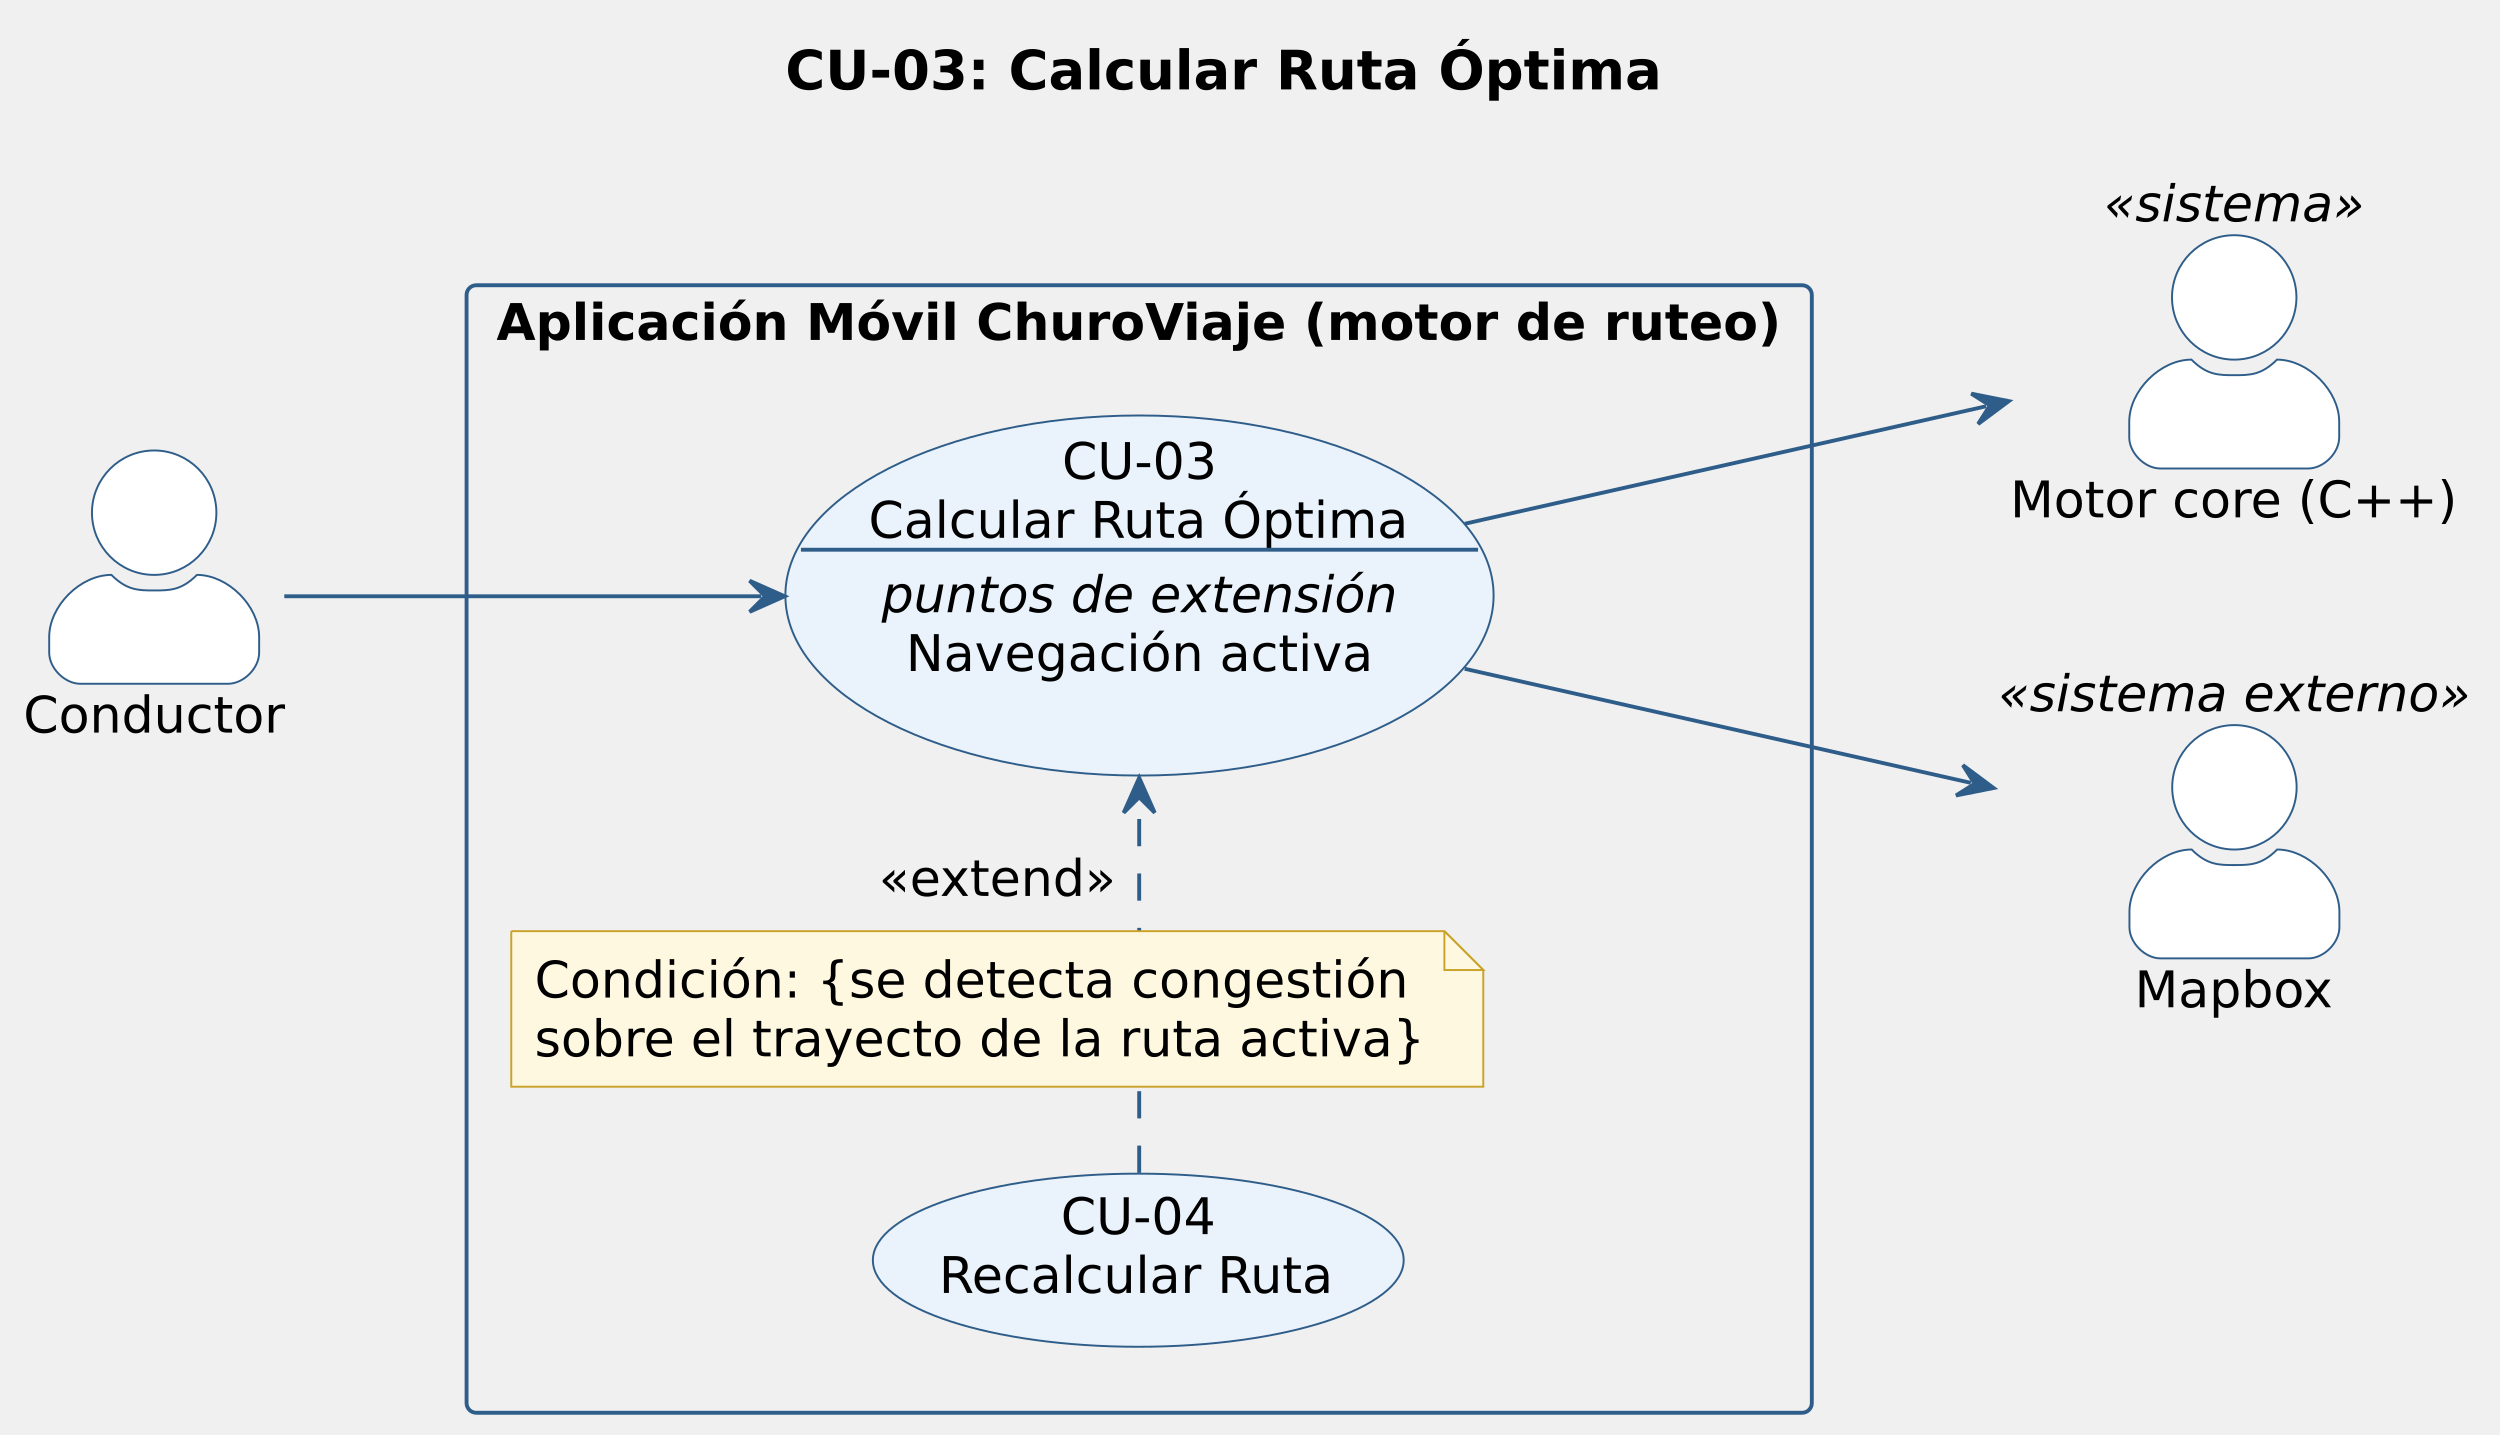
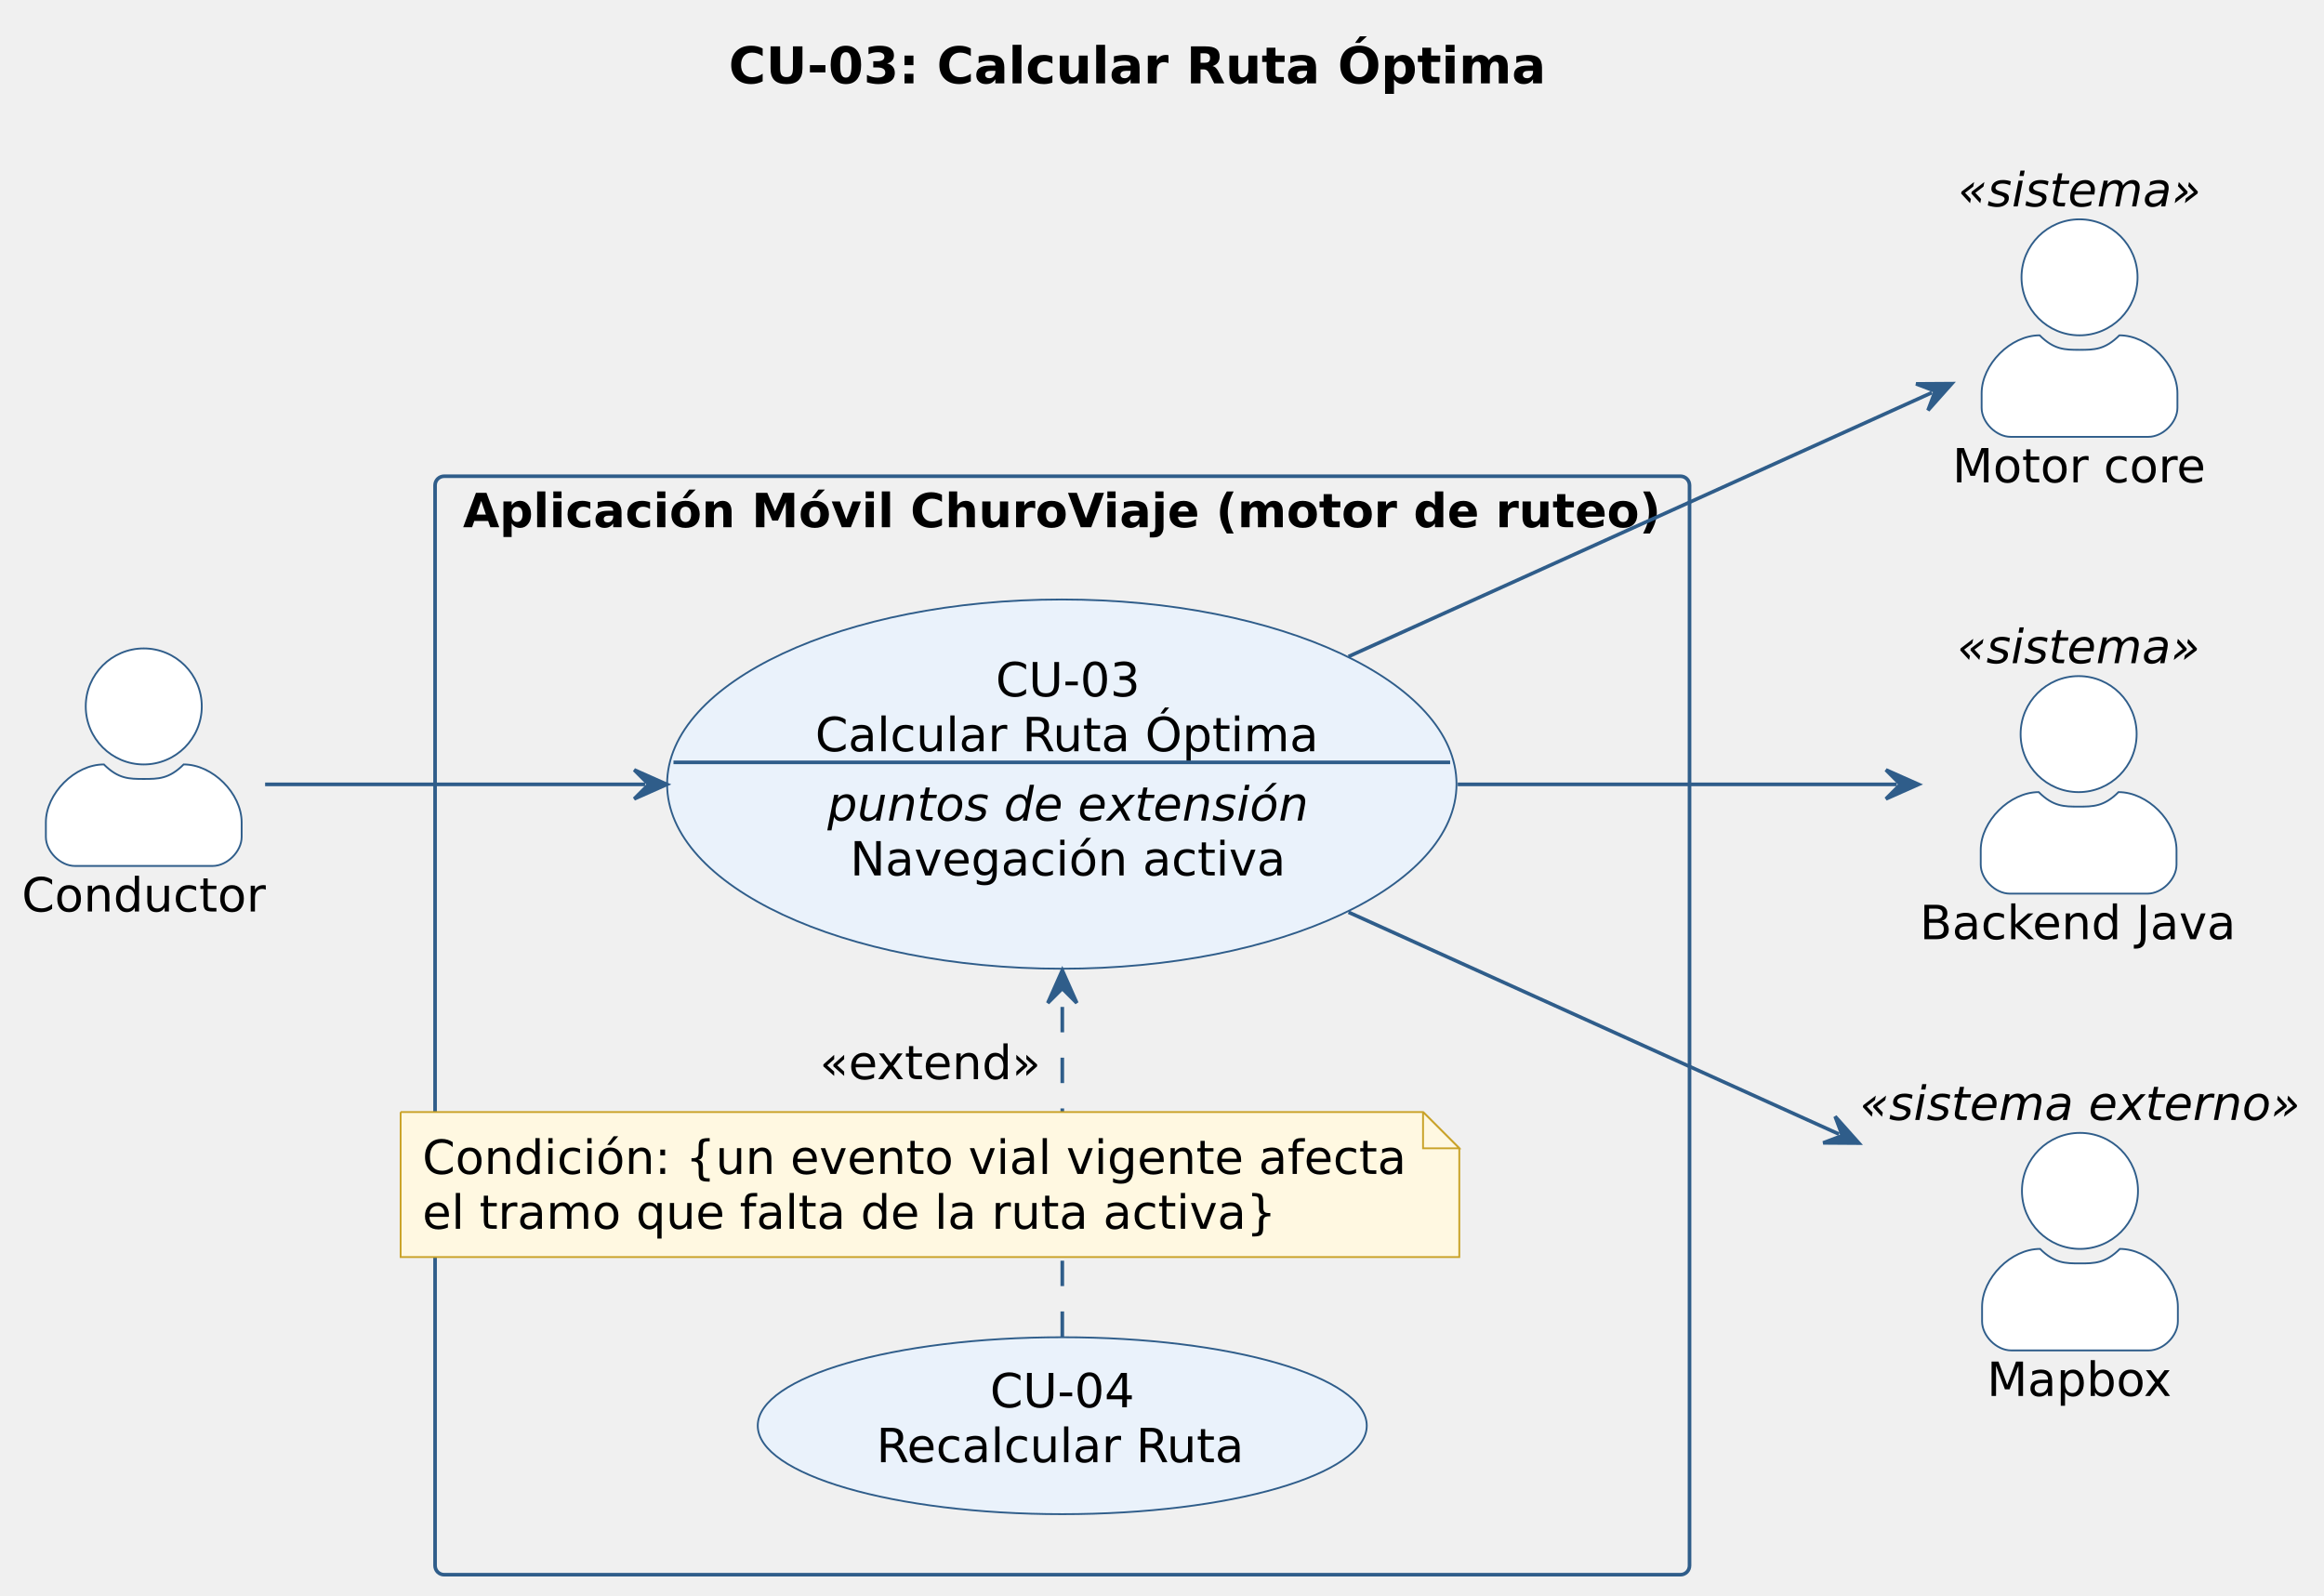
- <svg xmlns="http://www.w3.org/2000/svg" contentStyleType="text/css" data-diagram-type="DESCRIPTION" height="369px" preserveAspectRatio="none" style="width:643px;height:369px;background:#FFFFFF;" version="1.1" viewBox="0 0 643 369" width="643px" zoomAndPan="magnify">
+ <svg xmlns="http://www.w3.org/2000/svg" contentStyleType="text/css" height="440px" preserveAspectRatio="none" style="width:641px;height:440px;background:#FFFFFF;" version="1.1" viewBox="0 0 641 440" width="641px" zoomAndPan="magnify">
  <defs />
  <g>
-     <g class="title" data-source-line="35">
-       <text fill="#000000" font-family="DejaVu Sans" font-size="14" font-weight="bold" lengthAdjust="spacing" textLength="225.429" x="201.979" y="22.995">CU-03: Calcular Ruta Óptima</text>
+     <text fill="#000000" font-family="DejaVu Sans" font-size="14" font-weight="bold" lengthAdjust="spacing" textLength="225.429" x="200.979" y="22.995">CU-03: Calcular Ruta Óptima</text>
+     <g id="cluster_Aplicación Móvil ChuroViaje (motor de ruteo)">
+       <rect fill="none" height="303" rx="2.5" ry="2.5" style="stroke:#2F5D8A;stroke-width:1.0;" width="346" x="120" y="131.363" />
+       <text fill="#000000" font-family="DejaVu Sans" font-size="13" font-weight="bold" lengthAdjust="spacing" textLength="330.611" x="127.694" y="145.43">Aplicación Móvil ChuroViaje (motor de ruteo)</text>
    </g>
-     <g class="cluster" data-entity="Aplicaci.n M.vil ChuroViaje .motor de ruteo." data-source-line="41" data-uid="ent0005" id="cluster_Aplicaci.n M.vil ChuroViaje .motor de ruteo.">
-       <rect fill="none" height="290" rx="2.5" ry="2.5" style="stroke:#2F5D8A;stroke-width:1;" width="346" x="120" y="73.363" />
-       <text fill="#000000" font-family="DejaVu Sans" font-size="13" font-weight="bold" lengthAdjust="spacing" textLength="330.611" x="127.694" y="87.43">Aplicación Móvil ChuroViaje (motor de ruteo)</text>
+     <g id="elem_CU03">
+       <ellipse cx="292.867" cy="216.287" fill="#EAF2FB" rx="108.867" ry="50.925" style="stroke:#2F5D8A;stroke-width:0.5;" />
+       <text fill="#000000" font-family="DejaVu Sans" font-size="13" lengthAdjust="spacing" textLength="39.825" x="274.633" y="192.089">CU-03</text>
+       <text fill="#000000" font-family="DejaVu Sans" font-size="13" lengthAdjust="spacing" textLength="139.388" x="224.852" y="207.221">Calcular Ruta Óptima</text>
+       <line style="stroke:#2F5D8A;stroke-width:1.0;" x1="185.758" x2="399.976" y1="210.287" y2="210.287" />
+       <text fill="#000000" font-family="DejaVu Sans" font-size="13" font-style="italic" lengthAdjust="spacing" textLength="132.672" x="228.21" y="226.354">puntos de extensión</text>
+       <text fill="#000000" font-family="DejaVu Sans" font-size="13" lengthAdjust="spacing" textLength="120.168" x="234.462" y="241.487">Navegación activa</text>
    </g>
-     <g class="entity" data-entity="CU03" data-source-line="42" data-uid="ent0006" id="entity_CU03">
-       <ellipse cx="293.077" cy="153.166" fill="#EAF2FB" rx="91.077" ry="46.304" style="stroke:#2F5D8A;stroke-width:0.5;" />
-       <text fill="#000000" font-family="DejaVu Sans" font-size="13" lengthAdjust="spacing" textLength="39.825" x="273.164" y="123.189">CU-03</text>
-       <text fill="#000000" font-family="DejaVu Sans" font-size="13" lengthAdjust="spacing" textLength="139.388" x="223.383" y="138.321">Calcular Ruta Óptima</text>
-       <line style="stroke:#2F5D8A;stroke-width:1;" x1="205.996" x2="380.157" y1="141.387" y2="141.387" />
-       <text fill="#000000" font-family="DejaVu Sans" font-size="13" font-style="italic" lengthAdjust="spacing" textLength="132.672" x="226.741" y="157.454">puntos de extensión</text>
-       <text fill="#000000" font-family="DejaVu Sans" font-size="13" lengthAdjust="spacing" textLength="120.168" x="232.993" y="172.587">Navegación activa</text>
+     <g id="elem_CU04">
+       <ellipse cx="292.988" cy="393.264" fill="#EAF2FB" rx="83.987" ry="24.401" style="stroke:#2F5D8A;stroke-width:0.5;" />
+       <text fill="#000000" font-family="DejaVu Sans" font-size="13" lengthAdjust="spacing" textLength="39.825" x="273.075" y="388.198">CU-04</text>
+       <text fill="#000000" font-family="DejaVu Sans" font-size="13" lengthAdjust="spacing" textLength="102.534" x="241.721" y="403.331">Recalcular Ruta</text>
    </g>
-     <g class="entity" data-entity="CU04" data-source-line="47" data-uid="ent0007" id="entity_CU04">
-       <ellipse cx="292.762" cy="324.127" fill="#EAF2FB" rx="68.262" ry="22.264" style="stroke:#2F5D8A;stroke-width:0.5;" />
-       <text fill="#000000" font-family="DejaVu Sans" font-size="13" lengthAdjust="spacing" textLength="39.825" x="272.849" y="317.414">CU-04</text>
-       <text fill="#000000" font-family="DejaVu Sans" font-size="13" lengthAdjust="spacing" textLength="102.534" x="241.495" y="332.547">Recalcular Ruta</text>
+     <g id="elem_Conductor">
+       <ellipse cx="39.652" cy="194.863" fill="#FFFFFF" rx="16" ry="16" style="stroke:#2F5D8A;stroke-width:0.5;" />
+       <path d="M39.652,214.863 C43.652,214.863 46.652,214.863 50.652,210.863 C58.652,210.863 66.652,218.863 66.652,226.863 L66.652,230.863 C66.652,234.863 62.652,238.863 58.652,238.863 L20.652,238.863 C16.652,238.863 12.652,234.863 12.652,230.863 L12.652,226.863 C12.652,218.863 20.652,210.863 28.652,210.863 C32.652,214.863 35.652,214.863 39.652,214.863 " fill="#FFFFFF" style="stroke:#2F5D8A;stroke-width:0.5;" />
+       <text fill="#000000" font-family="DejaVu Sans" font-size="13" lengthAdjust="spacing" textLength="67.304" x="6" y="251.43">Conductor</text>
    </g>
-     <g class="entity" data-entity="Conductor" data-source-line="37" data-uid="ent0002" id="entity_Conductor">
-       <ellipse cx="39.652" cy="131.863" fill="#FFFFFF" rx="16" ry="16" style="stroke:#2F5D8A;stroke-width:0.5;" />
-       <path d="M39.652,151.863 C43.652,151.863 46.652,151.863 50.652,147.863 C58.652,147.863 66.652,155.863 66.652,163.863 L66.652,167.863 C66.652,171.863 62.652,175.863 58.652,175.863 L20.652,175.863 C16.652,175.863 12.652,171.863 12.652,167.863 L12.652,163.863 C12.652,155.863 20.652,147.863 28.652,147.863 C32.652,151.863 35.652,151.863 39.652,151.863" fill="#FFFFFF" style="stroke:#2F5D8A;stroke-width:0.5;" />
-       <text fill="#000000" font-family="DejaVu Sans" font-size="13" lengthAdjust="spacing" textLength="67.304" x="6" y="188.43">Conductor</text>
+     <g id="elem_Motor">
+       <ellipse cx="573.571" cy="76.496" fill="#FFFFFF" rx="16" ry="16" style="stroke:#2F5D8A;stroke-width:0.5;" />
+       <path d="M573.571,96.496 C577.571,96.496 580.571,96.496 584.571,92.496 C592.571,92.496 600.571,100.496 600.571,108.496 L600.571,112.496 C600.571,116.496 596.571,120.496 592.571,120.496 L554.571,120.496 C550.571,120.496 546.571,116.496 546.571,112.496 L546.571,108.496 C546.571,100.496 554.571,92.496 562.571,92.496 C566.571,96.496 569.571,96.496 573.571,96.496 " fill="#FFFFFF" style="stroke:#2F5D8A;stroke-width:0.5;" />
+       <text fill="#000000" font-family="DejaVu Sans" font-size="13" lengthAdjust="spacing" textLength="70.142" x="538.5" y="133.062">Motor core</text>
+       <text fill="#000000" font-family="DejaVu Sans" font-size="13" font-style="italic" lengthAdjust="spacing" textLength="66.93" x="540.106" y="56.93">«sistema»</text>
    </g>
-     <g class="entity" data-entity="Motor" data-source-line="38" data-uid="ent0003" id="entity_Motor">
-       <ellipse cx="574.64" cy="76.496" fill="#FFFFFF" rx="16" ry="16" style="stroke:#2F5D8A;stroke-width:0.5;" />
-       <path d="M574.64,96.496 C578.64,96.496 581.64,96.496 585.64,92.496 C593.64,92.496 601.64,100.496 601.64,108.496 L601.64,112.496 C601.64,116.496 597.64,120.496 593.64,120.496 L555.64,120.496 C551.64,120.496 547.64,116.496 547.64,112.496 L547.64,108.496 C547.64,100.496 555.64,92.496 563.64,92.496 C567.64,96.496 570.64,96.496 574.64,96.496" fill="#FFFFFF" style="stroke:#2F5D8A;stroke-width:0.5;" />
-       <text fill="#000000" font-family="DejaVu Sans" font-size="13" lengthAdjust="spacing" textLength="115.28" x="517" y="133.062">Motor core (C++)</text>
-       <text fill="#000000" font-family="DejaVu Sans" font-size="13" font-style="italic" lengthAdjust="spacing" textLength="66.93" x="541.175" y="56.93">«sistema»</text>
+     <g id="elem_Backend">
+       <ellipse cx="573.321" cy="202.496" fill="#FFFFFF" rx="16" ry="16" style="stroke:#2F5D8A;stroke-width:0.5;" />
+       <path d="M573.321,222.496 C577.321,222.496 580.321,222.496 584.321,218.496 C592.321,218.496 600.321,226.496 600.321,234.496 L600.321,238.496 C600.321,242.496 596.321,246.496 592.321,246.496 L554.321,246.496 C550.321,246.496 546.321,242.496 546.321,238.496 L546.321,234.496 C546.321,226.496 554.321,218.496 562.321,218.496 C566.321,222.496 569.321,222.496 573.321,222.496 " fill="#FFFFFF" style="stroke:#2F5D8A;stroke-width:0.5;" />
+       <text fill="#000000" font-family="DejaVu Sans" font-size="13" lengthAdjust="spacing" textLength="87.642" x="529.5" y="259.062">Backend Java</text>
+       <text fill="#000000" font-family="DejaVu Sans" font-size="13" font-style="italic" lengthAdjust="spacing" textLength="66.93" x="539.856" y="182.93">«sistema»</text>
    </g>
-     <g class="entity" data-entity="Mapbox" data-source-line="39" data-uid="ent0004" id="entity_Mapbox">
-       <ellipse cx="574.693" cy="202.496" fill="#FFFFFF" rx="16" ry="16" style="stroke:#2F5D8A;stroke-width:0.5;" />
-       <path d="M574.693,222.496 C578.693,222.496 581.693,222.496 585.693,218.496 C593.693,218.496 601.693,226.496 601.693,234.496 L601.693,238.496 C601.693,242.496 597.693,246.496 593.693,246.496 L555.693,246.496 C551.693,246.496 547.693,242.496 547.693,238.496 L547.693,234.496 C547.693,226.496 555.693,218.496 563.693,218.496 C567.693,222.496 570.693,222.496 574.693,222.496" fill="#FFFFFF" style="stroke:#2F5D8A;stroke-width:0.5;" />
-       <text fill="#000000" font-family="DejaVu Sans" font-size="13" lengthAdjust="spacing" textLength="51.334" x="549.026" y="259.062">Mapbox</text>
-       <text fill="#000000" font-family="DejaVu Sans" font-size="13" font-style="italic" lengthAdjust="spacing" textLength="121.386" x="514" y="182.93">«sistema externo»</text>
+     <g id="elem_Mapbox">
+       <ellipse cx="573.693" cy="328.496" fill="#FFFFFF" rx="16" ry="16" style="stroke:#2F5D8A;stroke-width:0.5;" />
+       <path d="M573.693,348.496 C577.693,348.496 580.693,348.496 584.693,344.496 C592.693,344.496 600.693,352.496 600.693,360.496 L600.693,364.496 C600.693,368.496 596.693,372.496 592.693,372.496 L554.693,372.496 C550.693,372.496 546.693,368.496 546.693,364.496 L546.693,360.496 C546.693,352.496 554.693,344.496 562.693,344.496 C566.693,348.496 569.693,348.496 573.693,348.496 " fill="#FFFFFF" style="stroke:#2F5D8A;stroke-width:0.5;" />
+       <text fill="#000000" font-family="DejaVu Sans" font-size="13" lengthAdjust="spacing" textLength="51.334" x="548.026" y="385.062">Mapbox</text>
+       <text fill="#000000" font-family="DejaVu Sans" font-size="13" font-style="italic" lengthAdjust="spacing" textLength="121.386" x="513" y="308.93">«sistema externo»</text>
    </g>
-     <g class="link" data-entity-1="Conductor" data-entity-2="CU03" data-source-line="50" data-uid="lnk8" id="link_Conductor_CU03">
-       <path d="M73.12,153.363 C105.62,153.363 150.99,153.363 195.8,153.363" fill="none" id="Conductor-to-CU03" style="stroke:#2F5D8A;stroke-width:1;" />
-       <polygon fill="#2F5D8A" points="201.8,153.363,192.8,149.363,196.8,153.363,192.8,157.363,201.8,153.363" style="stroke:#2F5D8A;stroke-width:1;" />
+     <g id="link_Conductor_CU03">
+       <path d="M73.12,216.363 C101.36,216.363 137.87,216.363 177.93,216.363 " fill="none" id="Conductor-to-CU03" style="stroke:#2F5D8A;stroke-width:1.0;" />
+       <polygon fill="#2F5D8A" points="183.93,216.363,174.93,212.363,178.93,216.363,174.93,220.363,183.93,216.363" style="stroke:#2F5D8A;stroke-width:1.0;" />
    </g>
-     <g class="link" data-entity-1="CU03" data-entity-2="Motor" data-source-line="51" data-uid="lnk9" id="link_CU03_Motor">
-       <path d="M376.72,134.713 C421.8,124.553 470.567,113.562 510.817,104.492" fill="none" id="CU03-to-Motor" style="stroke:#2F5D8A;stroke-width:1;" />
-       <polygon fill="#2F5D8A" points="516.67,103.173,507.011,101.249,511.792,104.272,508.769,109.053,516.67,103.173" style="stroke:#2F5D8A;stroke-width:1;" />
+     <g id="link_CU03_Backend">
+       <path d="M402.07,216.363 C446.41,216.363 489.2,216.363 523.17,216.363 " fill="none" id="CU03-to-Backend" style="stroke:#2F5D8A;stroke-width:1.0;" />
+       <polygon fill="#2F5D8A" points="529.17,216.363,520.17,212.363,524.17,216.363,520.17,220.363,529.17,216.363" style="stroke:#2F5D8A;stroke-width:1.0;" />
    </g>
-     <g class="link" data-entity-1="CU03" data-entity-2="Mapbox" data-source-line="52" data-uid="lnk10" id="link_CU03_Mapbox">
-       <path d="M376.72,172.013 C420.35,181.843 467.067,192.373 506.897,201.353" fill="none" id="CU03-to-Mapbox" style="stroke:#2F5D8A;stroke-width:1;" />
-       <polygon fill="#2F5D8A" points="512.75,202.673,504.85,196.791,507.872,201.573,503.091,204.595,512.75,202.673" style="stroke:#2F5D8A;stroke-width:1;" />
+     <g id="link_CU03_Motor">
+       <path d="M371.95,181.093 C426.66,156.343 491.683,126.926 532.863,108.296 " fill="none" id="CU03-to-Motor" style="stroke:#2F5D8A;stroke-width:1.0;" />
+       <polygon fill="#2F5D8A" points="538.33,105.823,528.481,105.888,533.774,107.884,531.779,113.177,538.33,105.823" style="stroke:#2F5D8A;stroke-width:1.0;" />
    </g>
-     <g class="link" data-entity-1="CU04" data-entity-2="CU03" data-source-line="53" data-uid="lnk11" id="link_CU04_CU03">
-       <path d="M293,301.653 C293,275.853 293,239.053 293,206.043" fill="none" id="CU04-to-CU03" style="stroke:#2F5D8A;stroke-width:1;stroke-dasharray:7,7;" />
-       <polygon fill="#2F5D8A" points="293,200.043,289,209.043,293,205.043,297,209.043,293,200.043" style="stroke:#2F5D8A;stroke-width:1;" />
-       <text fill="#000000" font-family="DejaVu Sans" font-size="13" lengthAdjust="spacing" textLength="61.185" x="226.033" y="230.43">«extend»</text>
-       <path d="M131.5,239.496 L131.5,279.496 L381.5,279.496 L381.5,249.496 L371.5,239.496 L131.5,239.496" fill="#FFF8E1" style="stroke:#C9A227;stroke-width:0.5;" />
-       <path d="M371.5,239.496 L371.5,249.496 L381.5,249.496 L371.5,239.496" fill="#FFF8E1" style="stroke:#C9A227;stroke-width:0.5;" />
-       <text fill="#000000" font-family="DejaVu Sans" font-size="13" lengthAdjust="spacing" textLength="224.726" x="137.5" y="256.562">Condición: {se detecta congestión</text>
-       <text fill="#000000" font-family="DejaVu Sans" font-size="13" lengthAdjust="spacing" textLength="229.252" x="137.5" y="271.695">sobre el trayecto de la ruta activa}</text>
+     <g id="link_CU03_Mapbox">
+       <path d="M371.95,251.633 C416.52,271.793 466.103,294.23 507.243,312.84 " fill="none" id="CU03-to-Mapbox" style="stroke:#2F5D8A;stroke-width:1.0;" />
+       <polygon fill="#2F5D8A" points="512.71,315.313,506.159,307.959,508.154,313.252,502.861,315.248,512.71,315.313" style="stroke:#2F5D8A;stroke-width:1.0;" />
+     </g>
+     <g id="link_CU04_CU03">
+       <path d="M293,368.753 C293,342.723 293,306.913 293,273.663 " fill="none" id="CU04-to-CU03" style="stroke:#2F5D8A;stroke-width:1.0;stroke-dasharray:7.0,7.0;" />
+       <polygon fill="#2F5D8A" points="293,267.663,289,276.663,293,272.663,297,276.663,293,267.663" style="stroke:#2F5D8A;stroke-width:1.0;" />
+       <text fill="#000000" font-family="DejaVu Sans" font-size="13" lengthAdjust="spacing" textLength="61.185" x="226.098" y="297.68">«extend»</text>
+       <path d="M110.5,306.746 L110.5,346.746 L402.5,346.746 L402.5,316.746 L392.5,306.746 L110.5,306.746 " fill="#FFF8E1" style="stroke:#C9A227;stroke-width:0.5;" />
+       <path d="M392.5,306.746 L392.5,316.746 L402.5,316.746 L392.5,306.746 " fill="#FFF8E1" style="stroke:#C9A227;stroke-width:0.5;" />
+       <text fill="#000000" font-family="DejaVu Sans" font-size="13" lengthAdjust="spacing" textLength="271.381" x="116.5" y="323.812">Condición: {un evento vial vigente afecta</text>
+       <text fill="#000000" font-family="DejaVu Sans" font-size="13" lengthAdjust="spacing" textLength="235.498" x="116.5" y="338.945">el tramo que falta de la ruta activa}</text>
    </g>
  </g>
</svg>
